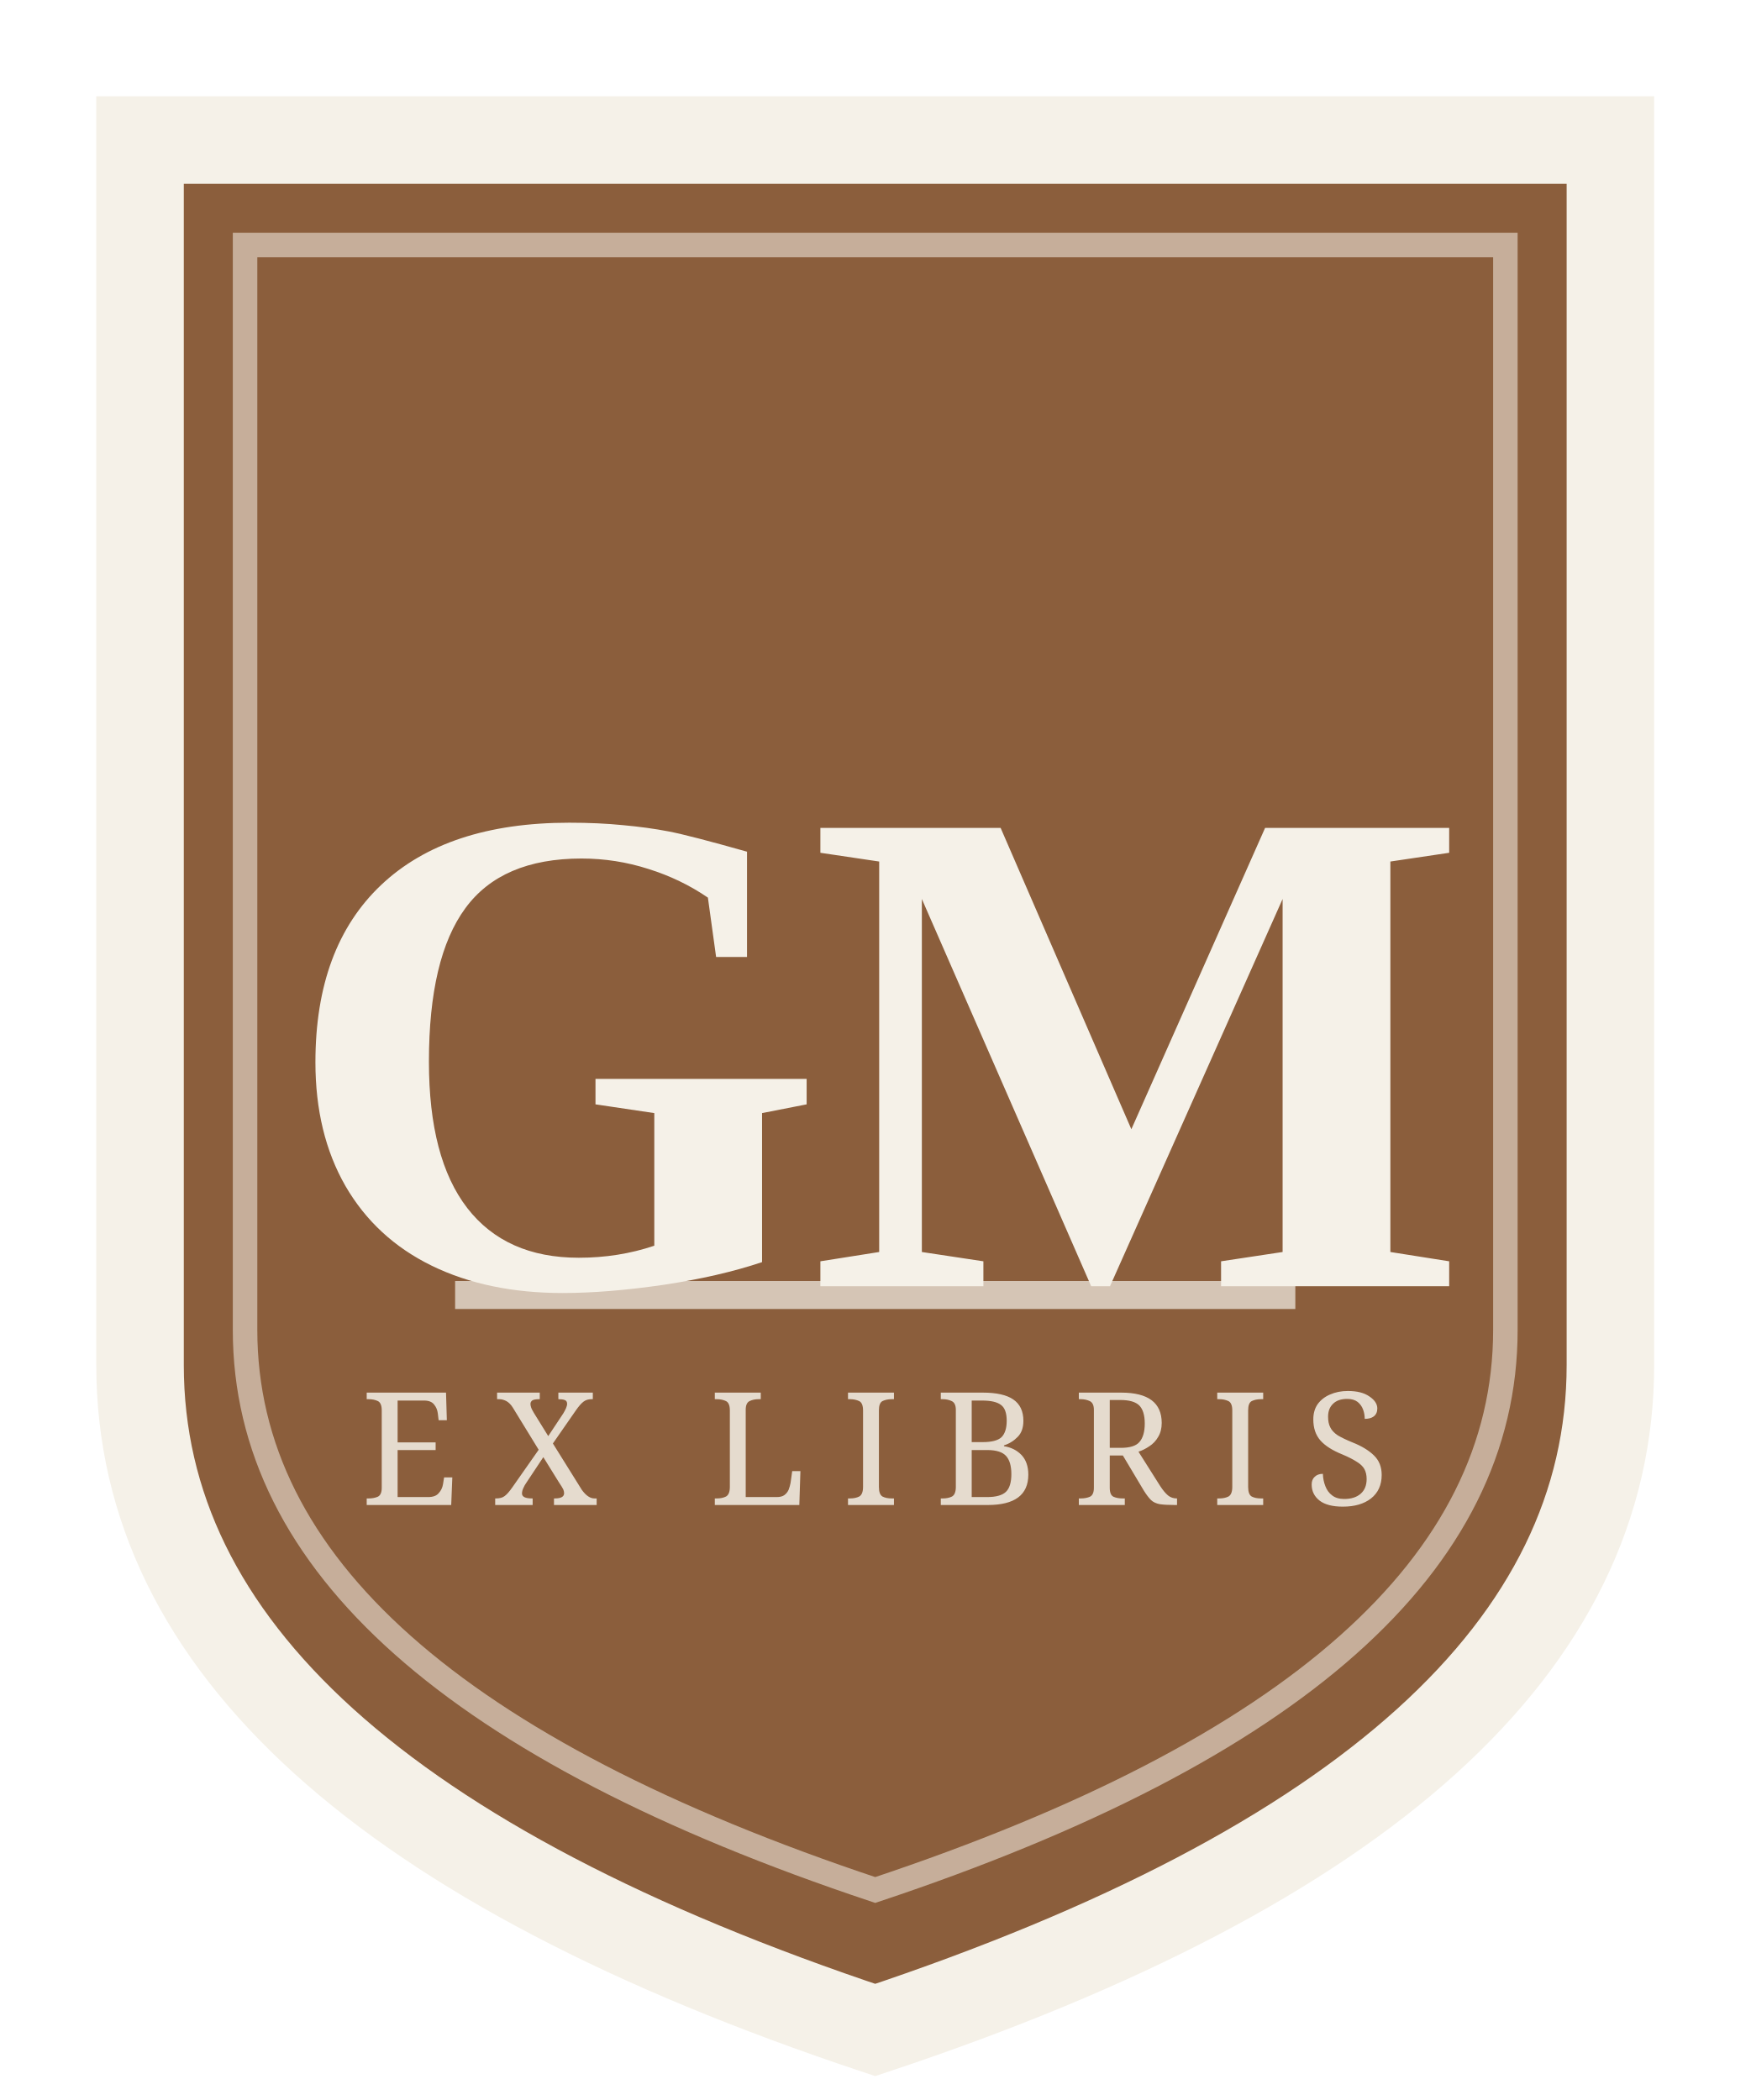
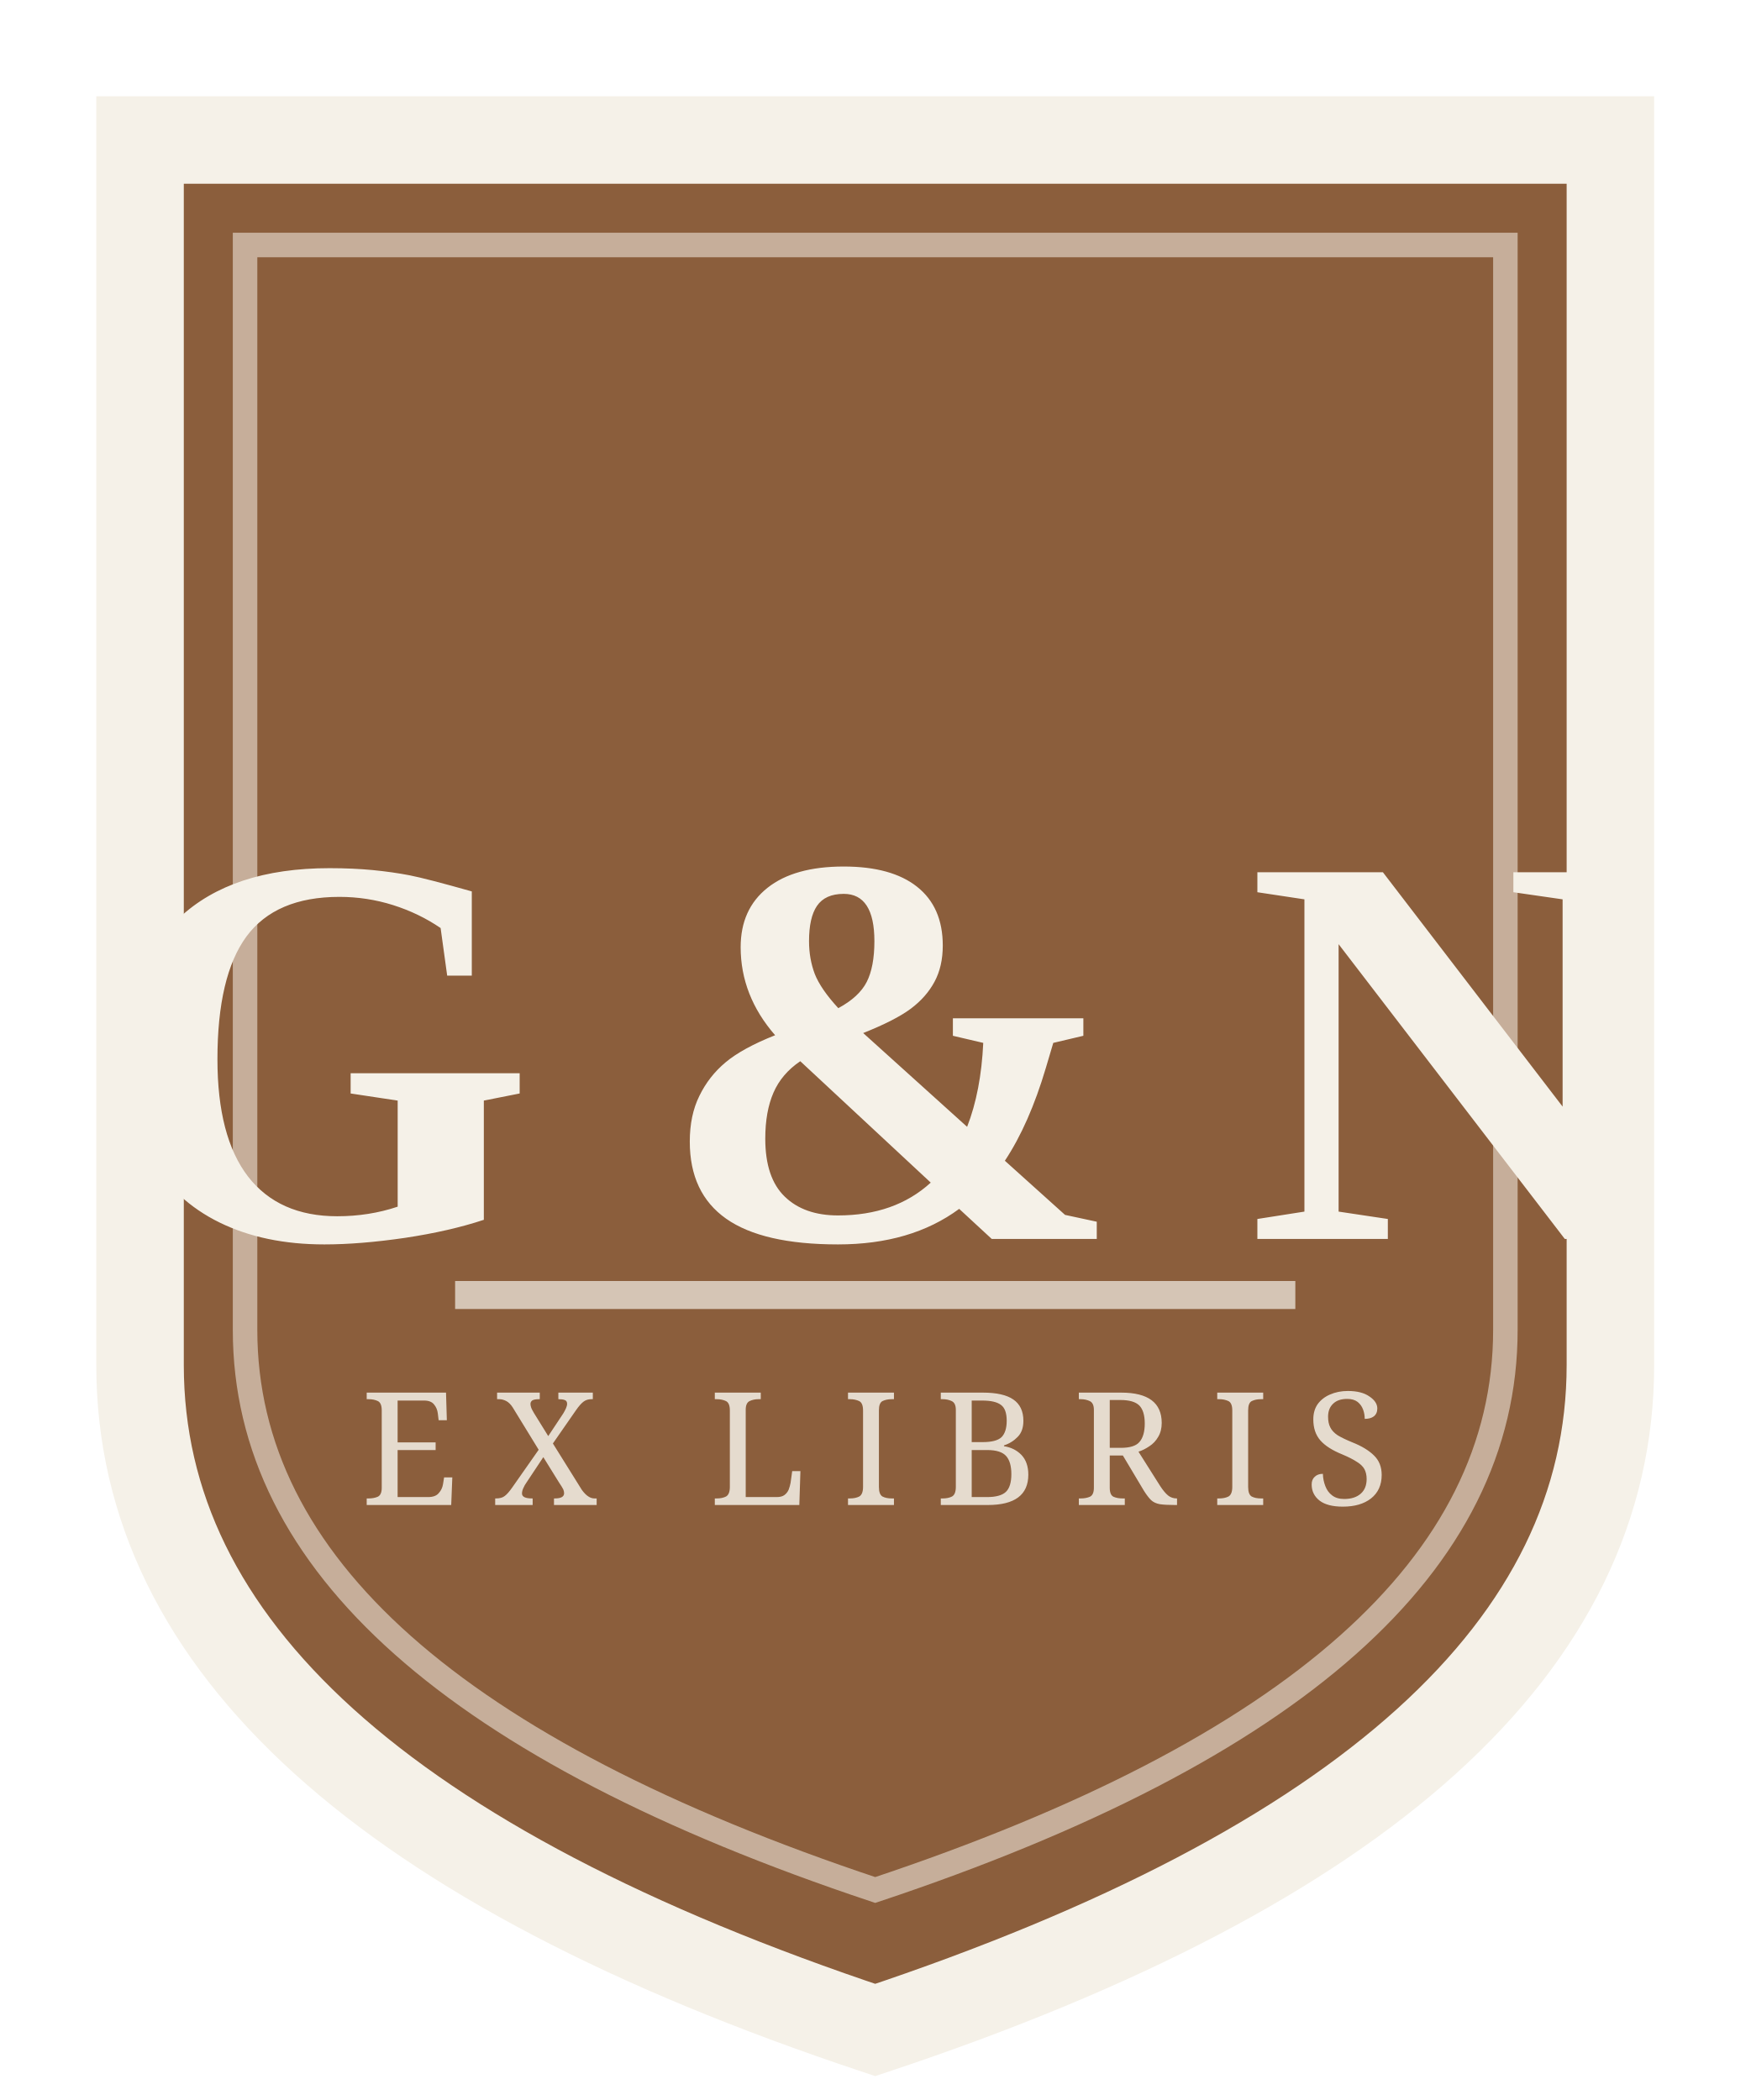
<svg xmlns="http://www.w3.org/2000/svg" viewBox="0 0 100 120">
  <path d="M8,8 H92 V78 Q92,102 50,116 Q8,102 8,78 Z" fill="#8B5E3C" stroke="#F5F1E8" stroke-width="5" />
  <path d="M14,14 H86 V76 Q86,96 50,108 Q14,96 14,76 Z" fill="none" stroke="#F5F1E8" stroke-width="1.4" opacity="0.55" />
-   <text x="50" y="60" font-family="Georgia, 'Times New Roman', serif" font-size="40" font-weight="700" fill="#F5F1E8" text-anchor="middle" dominant-baseline="central" letter-spacing="-1">GM</text>
+   <text x="50" y="60" font-family="Georgia, 'Times New Roman', serif" font-size="32" font-weight="700" fill="#F5F1E8" text-anchor="middle" dominant-baseline="central" letter-spacing="-0.5">G &amp; N</text>
  <line x1="26" y1="74" x2="74" y2="74" stroke="#F5F1E8" stroke-width="1.6" opacity="0.7" />
  <text x="50" y="86" font-family="Georgia, serif" font-size="9" fill="#F5F1E8" text-anchor="middle" letter-spacing="2" opacity="0.85">EX LIBRIS</text>
</svg>
